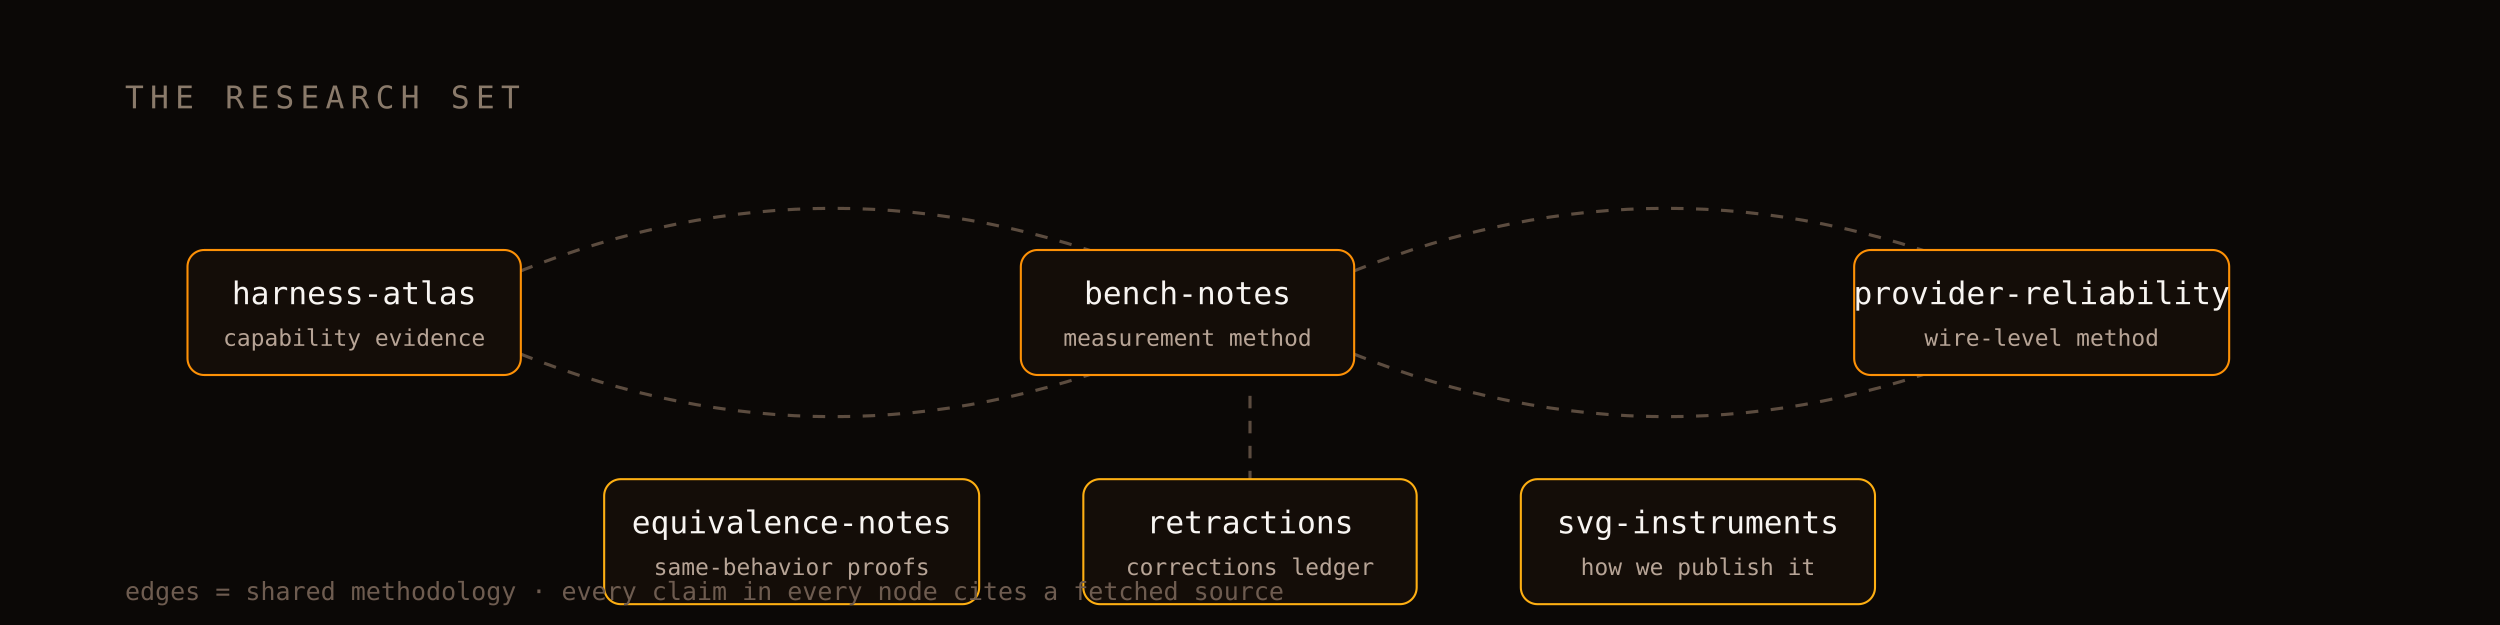
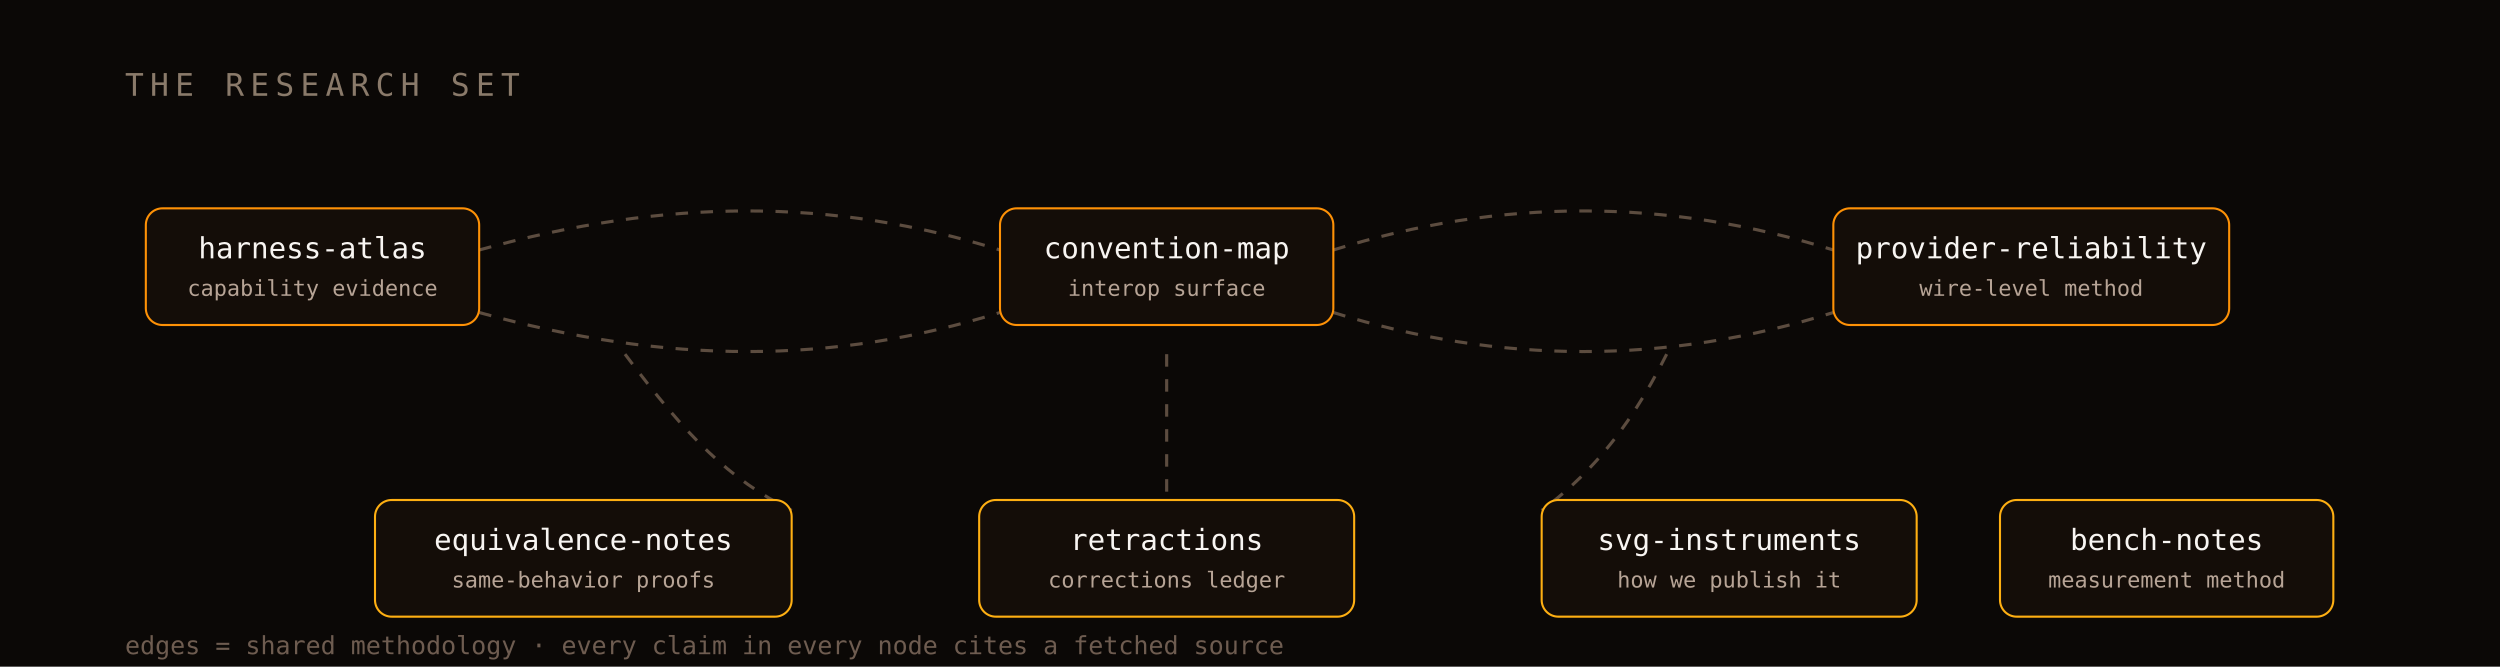
- <svg xmlns="http://www.w3.org/2000/svg" viewBox="0 0 1200 300" width="1200" height="300" role="img" aria-label="The Orvii research set: six public repos connected by shared methodology">
+ <svg xmlns="http://www.w3.org/2000/svg" viewBox="0 0 1200 320" width="1200" height="320" role="img" aria-label="The Orvii research set: seven public repos connected by shared methodology">
  <style>
    .edge { animation: flow 3s linear infinite; }
    .node { animation: pulse 4s ease-in-out infinite; }
    @keyframes flow { to { stroke-dashoffset: -24; } }
    @keyframes pulse { 0%,100% { opacity: .55; } 50% { opacity: 1; } }
    @media (prefers-reduced-motion: reduce) { .edge, .node { animation: none; } }
  </style>
-   <rect width="1200" height="300" fill="#0b0806" />
-   <text x="60" y="52" font-family="ui-monospace, SFMono-Regular, Menlo, Consolas, monospace" font-size="15" letter-spacing="3" fill="#8a7a6a">THE RESEARCH SET</text>
+   <rect width="1200" height="320" fill="#0b0806" />
+   <text x="60" y="46" font-family="ui-monospace, SFMono-Regular, Menlo, Consolas, monospace" font-size="15" letter-spacing="3" fill="#8a7a6a">THE RESEARCH SET</text>
  <g class="edge" stroke="#5c4c3f" stroke-width="1.5" stroke-dasharray="6 6" fill="none">
-     <path d="M250 130 C 350 90, 450 90, 550 130" />
-     <path d="M250 170 C 350 210, 450 210, 550 170" />
-     <path d="M650 130 C 750 90, 850 90, 950 130" />
-     <path d="M650 170 C 750 210, 850 210, 950 170" />
-     <path d="M600 190 L 600 240" />
+     <path d="M230 120 C 320 95, 400 95, 480 120" />
+     <path d="M640 120 C 720 95, 800 95, 880 120" />
+     <path d="M230 150 C 320 175, 400 175, 480 150" />
+     <path d="M640 150 C 720 175, 800 175, 880 150" />
+     <path d="M300 170 C 330 210, 350 230, 380 245" />
+     <path d="M560 170 L 560 240" />
+     <path d="M800 170 C 780 210, 760 230, 740 245" />
  </g>
  <g font-family="ui-monospace, Menlo, monospace" text-anchor="middle">
    <g class="node">
-       <rect x="90" y="120" width="160" height="60" rx="8" fill="#140d08" stroke="#FE9106" />
-       <text x="170" y="146" font-size="15" fill="#F8F5F2">harness-atlas</text>
-       <text x="170" y="166" font-size="11" fill="#b7a496">capability evidence</text>
+       <rect x="70" y="100" width="160" height="56" rx="8" fill="#140d08" stroke="#FE9106" />
+       <text x="150" y="124" font-size="14" fill="#F8F5F2">harness-atlas</text>
+       <text x="150" y="142" font-size="10.5" fill="#b7a496">capability evidence</text>
    </g>
-     <g class="node" style="animation-delay:.5s">
-       <rect x="490" y="120" width="160" height="60" rx="8" fill="#140d08" stroke="#FE9106" />
-       <text x="570" y="146" font-size="15" fill="#F8F5F2">bench-notes</text>
-       <text x="570" y="166" font-size="11" fill="#b7a496">measurement method</text>
+     <g class="node" style="animation-delay:.4s">
+       <rect x="480" y="100" width="160" height="56" rx="8" fill="#140d08" stroke="#FE9106" />
+       <text x="560" y="124" font-size="14" fill="#F8F5F2">convention-map</text>
+       <text x="560" y="142" font-size="10.5" fill="#b7a496">interop surface</text>
    </g>
-     <g class="node" style="animation-delay:1s">
-       <rect x="890" y="120" width="180" height="60" rx="8" fill="#140d08" stroke="#FE9106" />
-       <text x="980" y="146" font-size="15" fill="#F8F5F2">provider-reliability</text>
-       <text x="980" y="166" font-size="11" fill="#b7a496">wire-level method</text>
+     <g class="node" style="animation-delay:.8s">
+       <rect x="880" y="100" width="190" height="56" rx="8" fill="#140d08" stroke="#FE9106" />
+       <text x="975" y="124" font-size="14" fill="#F8F5F2">provider-reliability</text>
+       <text x="975" y="142" font-size="10.5" fill="#b7a496">wire-level method</text>
    </g>
-     <g class="node" style="animation-delay:1.5s">
-       <rect x="290" y="230" width="180" height="60" rx="8" fill="#140d08" stroke="#FEAF12" />
-       <text x="380" y="256" font-size="15" fill="#F8F5F2">equivalence-notes</text>
-       <text x="380" y="276" font-size="11" fill="#b7a496">same-behavior proofs</text>
+     <g class="node" style="animation-delay:1.2s">
+       <rect x="180" y="240" width="200" height="56" rx="8" fill="#140d08" stroke="#FEAF12" />
+       <text x="280" y="264" font-size="14" fill="#F8F5F2">equivalence-notes</text>
+       <text x="280" y="282" font-size="10.5" fill="#b7a496">same-behavior proofs</text>
+     </g>
+     <g class="node" style="animation-delay:1.6s">
+       <rect x="470" y="240" width="180" height="56" rx="8" fill="#140d08" stroke="#FEAF12" />
+       <text x="560" y="264" font-size="14" fill="#F8F5F2">retractions</text>
+       <text x="560" y="282" font-size="10.5" fill="#b7a496">corrections ledger</text>
    </g>
    <g class="node" style="animation-delay:2s">
-       <rect x="520" y="230" width="160" height="60" rx="8" fill="#140d08" stroke="#FEAF12" />
-       <text x="600" y="256" font-size="15" fill="#F8F5F2">retractions</text>
-       <text x="600" y="276" font-size="11" fill="#b7a496">corrections ledger</text>
+       <rect x="740" y="240" width="180" height="56" rx="8" fill="#140d08" stroke="#FEAF12" />
+       <text x="830" y="264" font-size="14" fill="#F8F5F2">svg-instruments</text>
+       <text x="830" y="282" font-size="10.5" fill="#b7a496">how we publish it</text>
    </g>
-     <g class="node" style="animation-delay:2.5s">
-       <rect x="730" y="230" width="170" height="60" rx="8" fill="#140d08" stroke="#FEAF12" />
-       <text x="815" y="256" font-size="15" fill="#F8F5F2">svg-instruments</text>
-       <text x="815" y="276" font-size="11" fill="#b7a496">how we publish it</text>
+     <g class="node" style="animation-delay:2.4s">
+       <rect x="960" y="240" width="160" height="56" rx="8" fill="#140d08" stroke="#FEAF12" />
+       <text x="1040" y="264" font-size="14" fill="#F8F5F2">bench-notes</text>
+       <text x="1040" y="282" font-size="10.5" fill="#b7a496">measurement method</text>
    </g>
  </g>
-   <text x="60" y="288" font-family="ui-monospace, Menlo, monospace" font-size="12" fill="#6e5c50">edges = shared methodology · every claim in every node cites a fetched source</text>
+   <text x="60" y="314" font-family="ui-monospace, Menlo, monospace" font-size="12" fill="#6e5c50">edges = shared methodology · every claim in every node cites a fetched source</text>
</svg>
